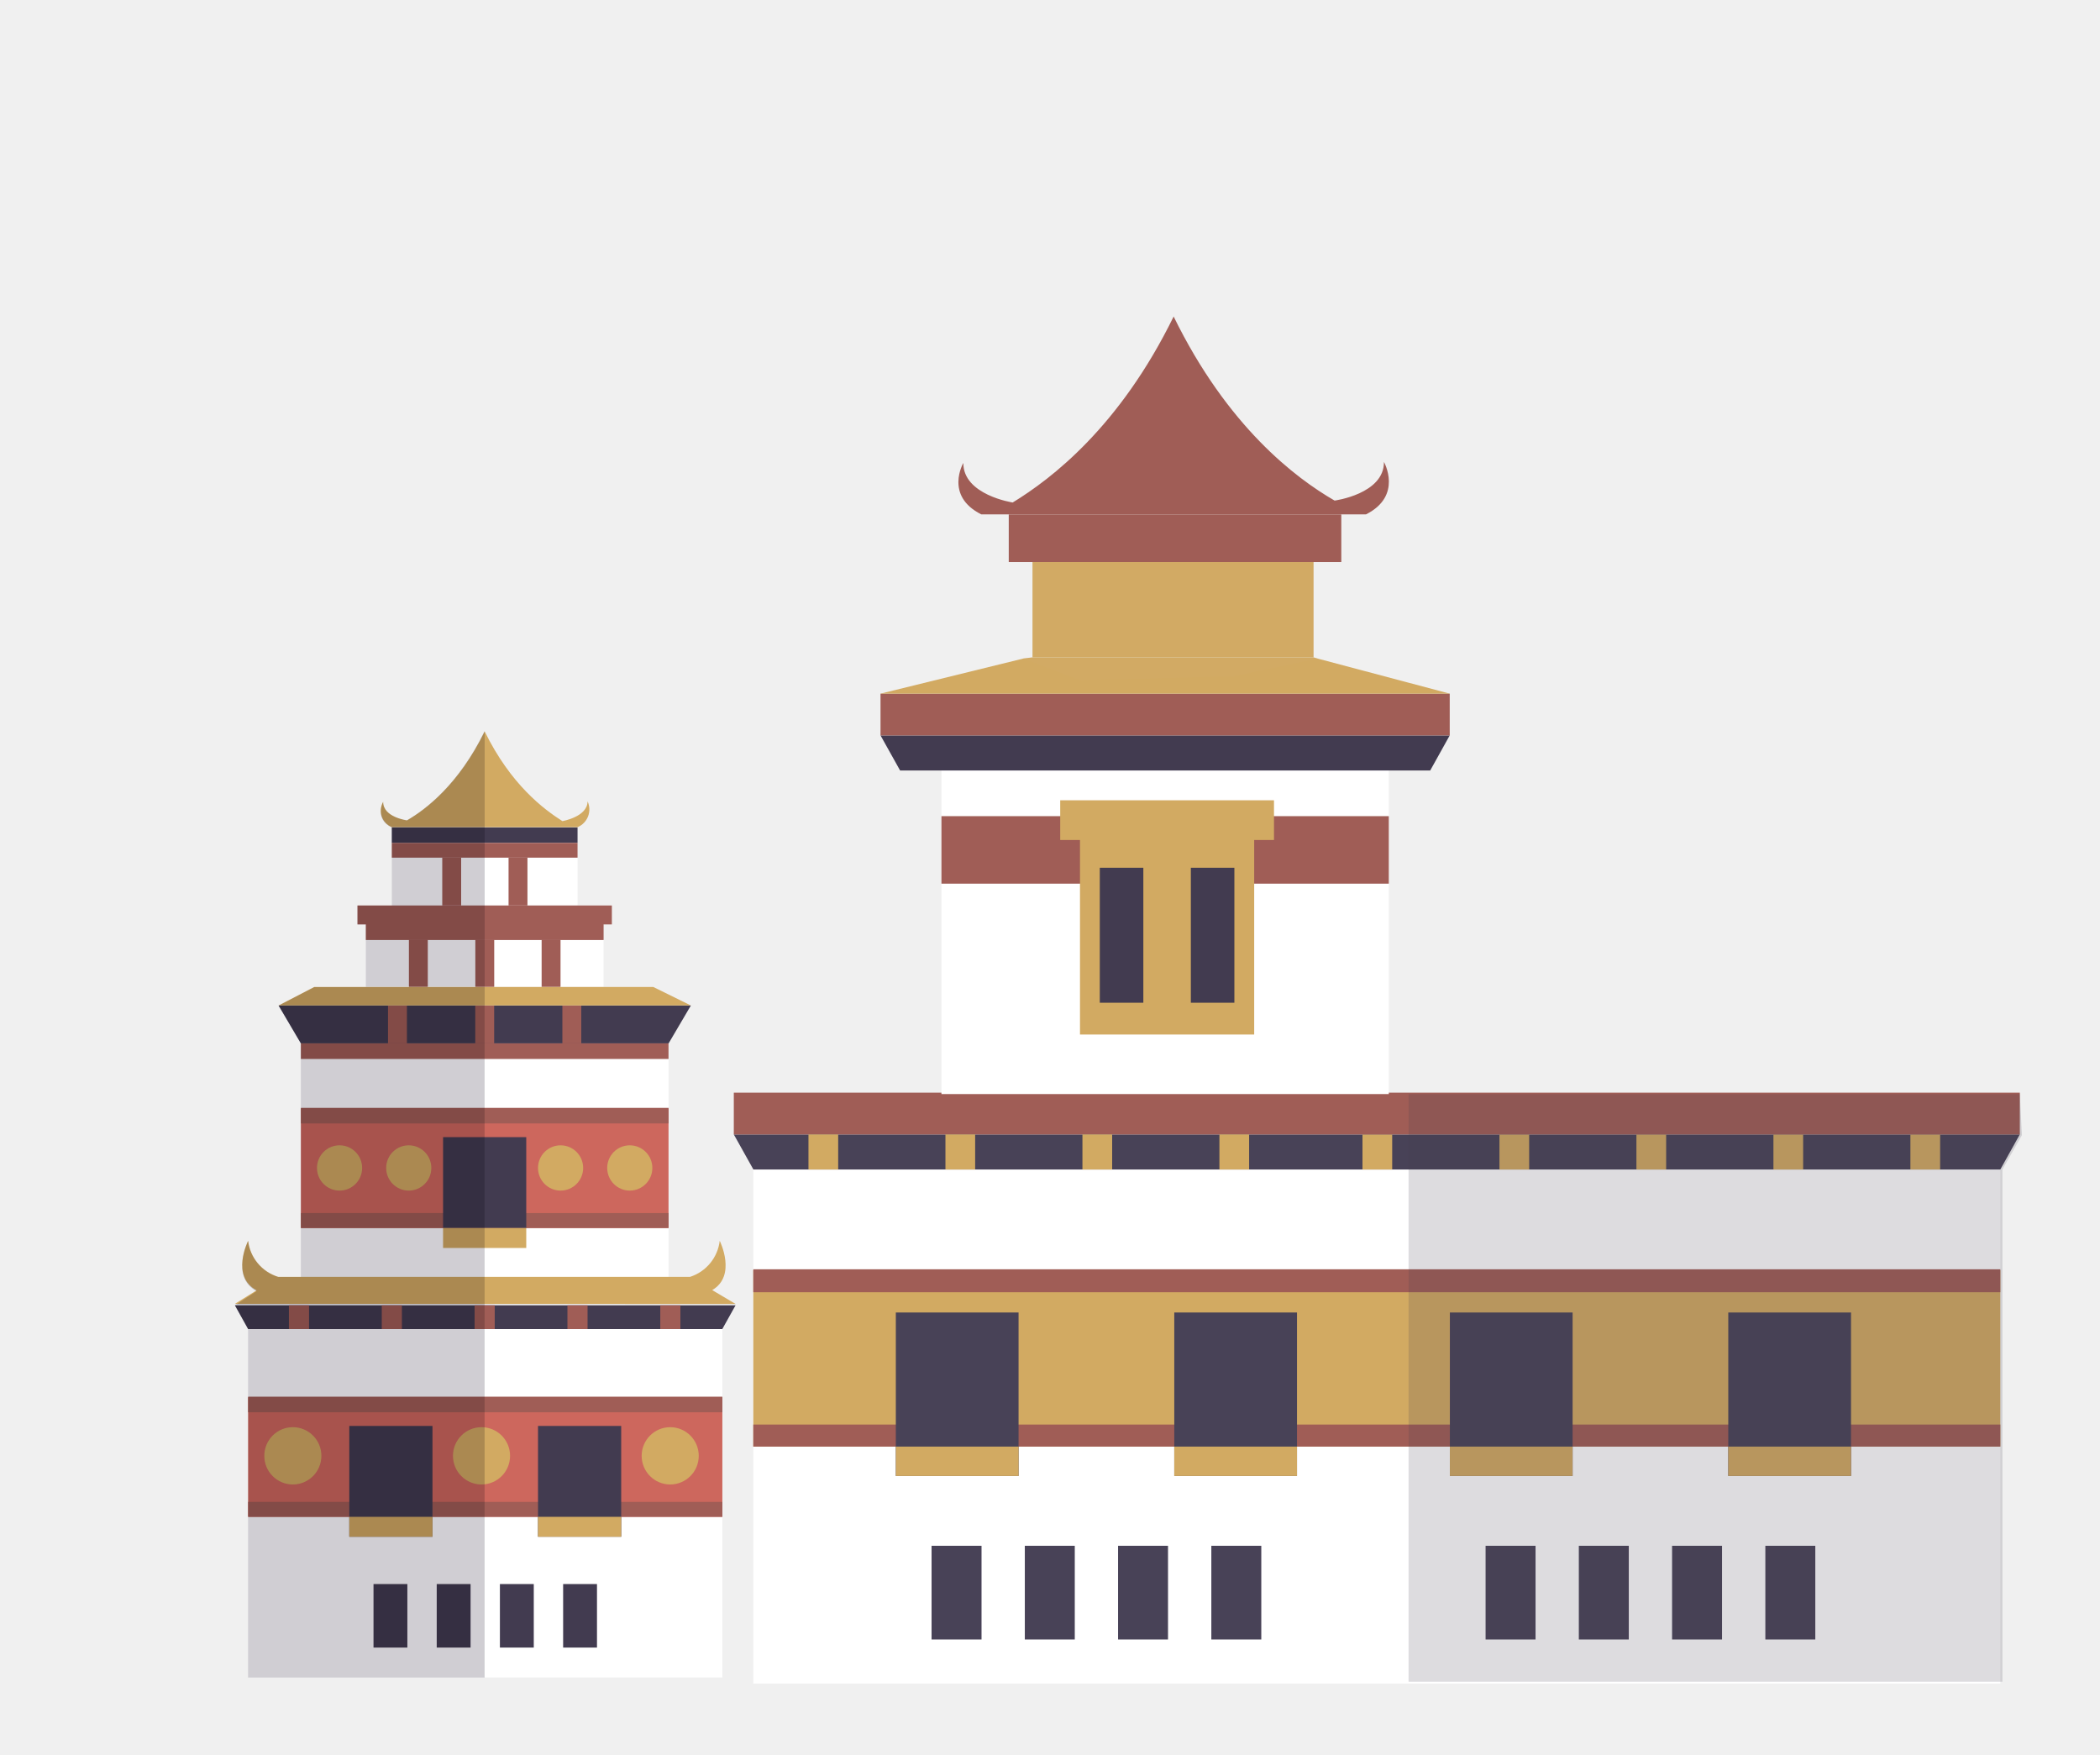
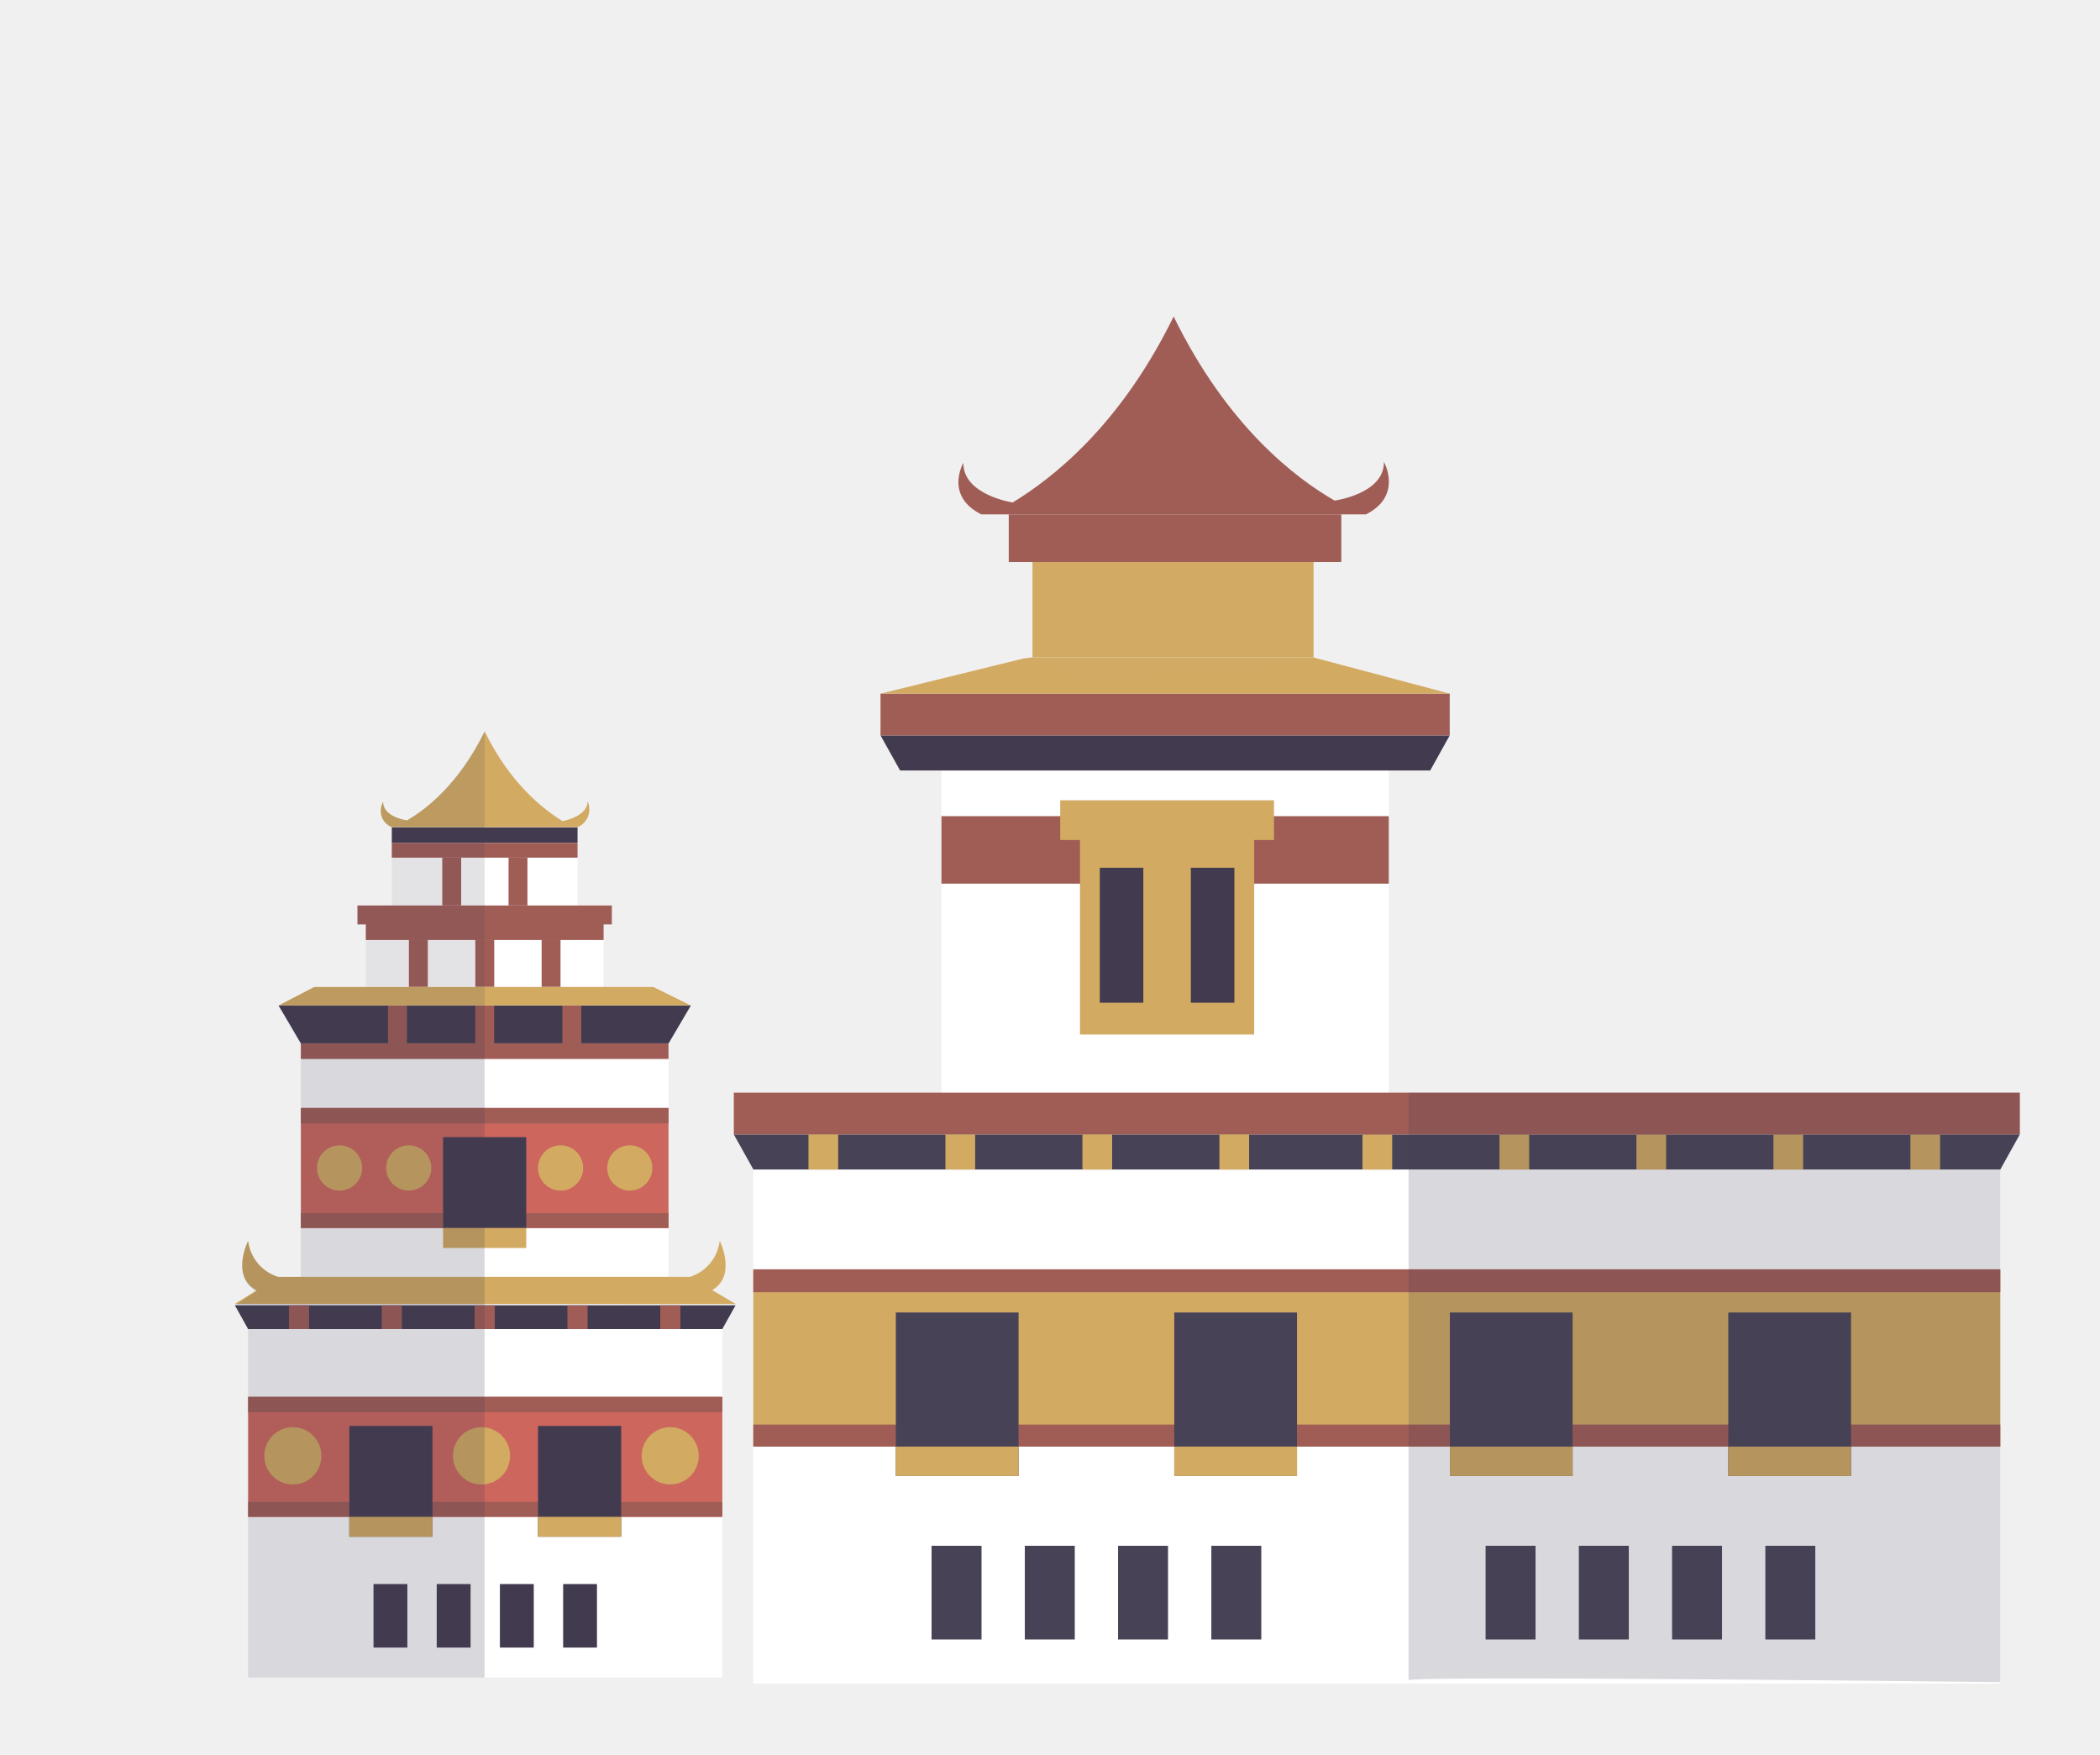
<svg xmlns="http://www.w3.org/2000/svg" viewBox="0 0 668 557.92">
  <defs>
-     <style>.cls-1{isolation:isolate;}.cls-2{fill:#fff;}.cls-3,.cls-9{fill:#423b50;}.cls-4{fill:#a05d56;}.cls-5{fill:#d2aa62;}.cls-6{fill:#cd675d;}.cls-7{opacity:0.25;mix-blend-mode:multiply;}.cls-8{fill:#484257;}.cls-9{opacity:0.18;}.cls-10{fill:#d2aa64;}</style>
+     <style>.cls-1{fill:#fff;}.cls-2,.cls-6,.cls-7{fill:#423b50;}.cls-3{fill:#a05d56;}.cls-4{fill:#d2aa62;}.cls-5{fill:#cd675d;}.cls-6{opacity:0.2;}.cls-7{opacity:0.15;}.cls-8{fill:#484257;}.cls-9{fill:#d2aa64;}</style>
  </defs>
-   <g class="cls-1">
-     <g id="วัด">
-       <rect class="cls-2" x="116.37" y="298.83" width="75.63" height="15.06" />
-       <rect class="cls-2" x="124.63" y="263.15" width="59.09" height="24.84" />
-       <polygon class="cls-3" points="154.19 319.81 154.19 319.81 88.62 319.81 95.7 331.85 154.19 331.85 154.19 331.85 212.68 331.85 219.76 319.81 154.19 319.81" />
-       <rect class="cls-4" x="123.43" y="319.8" width="6.01" height="12.04" />
-       <rect class="cls-4" x="151.18" y="319.8" width="6.01" height="12.04" />
-       <rect class="cls-4" x="178.89" y="319.8" width="6.01" height="12.04" />
-       <rect class="cls-4" x="130.07" y="298.82" width="6.01" height="15.07" />
-       <rect class="cls-4" x="140.68" y="272.78" width="6.01" height="15.21" />
-       <rect class="cls-4" x="161.77" y="272.78" width="6.01" height="15.21" />
-       <rect class="cls-4" x="151.2" y="298.82" width="6.01" height="15.07" />
-       <rect class="cls-4" x="172.29" y="298.82" width="6.01" height="15.07" />
-       <rect class="cls-2" x="95.71" y="336.8" width="116.95" height="69.34" />
-       <polygon class="cls-5" points="99.97 313.9 88.62 319.79 219.76 319.79 207.79 313.9 99.97 313.9" />
-       <rect class="cls-2" x="78.93" y="422.71" width="150.85" height="110.81" />
-       <polygon class="cls-6" points="78.93 447.58 78.93 482.43 229.78 482.43 229.78 444.42 78.93 444.42 78.93 447.58" />
-       <rect class="cls-4" x="78.93" y="477.68" width="150.85" height="4.75" />
-       <rect class="cls-3" x="118.81" y="503.81" width="10.77" height="20.2" />
-       <rect class="cls-3" x="138.92" y="503.81" width="10.77" height="20.2" />
-       <rect class="cls-3" x="159.02" y="503.81" width="10.77" height="20.2" />
-       <rect class="cls-3" x="179.13" y="503.81" width="10.77" height="20.2" />
-       <rect class="cls-4" x="78.93" y="444.22" width="150.85" height="4.95" />
-       <ellipse class="cls-5" cx="93.15" cy="463.03" rx="9.08" ry="9.11" />
-       <ellipse class="cls-5" cx="153.17" cy="463.03" rx="9.08" ry="9.11" />
-       <ellipse class="cls-5" cx="213.19" cy="463.03" rx="9.08" ry="9.11" />
-       <rect class="cls-3" x="111.11" y="453.52" width="26.46" height="35.24" />
-       <rect class="cls-3" x="171.14" y="453.52" width="26.46" height="35.24" />
-       <rect class="cls-5" x="111.11" y="482.43" width="26.46" height="6.34" />
-       <rect class="cls-5" x="171.14" y="482.43" width="26.46" height="6.34" />
-       <polygon class="cls-3" points="154.17 415.15 74.72 415.15 78.93 422.71 154.17 422.71 229.76 422.71 233.98 415.15 154.17 415.15" />
-       <rect class="cls-4" x="91.91" y="415.15" width="6.4" height="7.56" />
-       <rect class="cls-4" x="121.44" y="415.15" width="6.4" height="7.56" />
-       <rect class="cls-4" x="150.97" y="415.15" width="6.4" height="7.56" />
-       <rect class="cls-4" x="180.5" y="415.15" width="6.4" height="7.56" />
-       <rect class="cls-4" x="210.03" y="415.15" width="6.4" height="7.56" />
-       <path class="cls-5" d="M234,414.73l-7.45-4.41c7.91-4.62,2.39-15.68,2.39-15.68a13.73,13.73,0,0,1-9.44,11.47l0,0H88.52a13.68,13.68,0,0,1-9.59-11.47s-5.68,11.25,2.69,15.76l-6.9,4.29Z" />
-       <polygon class="cls-6" points="95.71 355.73 95.71 390.58 212.66 390.58 212.66 352.56 95.71 352.56 95.71 355.73" />
-       <rect class="cls-4" x="95.71" y="385.82" width="116.95" height="4.75" />
-       <rect class="cls-4" x="95.71" y="352.36" width="116.95" height="4.95" />
-       <rect class="cls-4" x="95.7" y="331.85" width="116.95" height="4.95" />
-       <rect class="cls-4" x="116.37" y="293.86" width="75.63" height="5.11" />
-       <rect class="cls-3" x="140.94" y="361.67" width="26.46" height="28.91" />
-       <rect class="cls-5" x="140.94" y="390.58" width="26.46" height="6.34" />
-       <ellipse class="cls-5" cx="108.01" cy="371.47" rx="7.18" ry="7.2" />
-       <ellipse class="cls-5" cx="130.02" cy="371.47" rx="7.18" ry="7.2" />
-       <ellipse class="cls-5" cx="178.32" cy="371.47" rx="7.18" ry="7.2" />
-       <ellipse class="cls-5" cx="200.33" cy="371.47" rx="7.18" ry="7.2" />
-       <rect class="cls-4" x="113.71" y="287.99" width="80.92" height="6.02" />
-       <rect class="cls-3" x="124.63" y="263.15" width="59.09" height="4.92" />
-       <rect class="cls-4" x="124.63" y="268.08" width="59.09" height="4.7" />
-       <path class="cls-5" d="M186.9,254.87c0,4.92-8,6.29-8,6.29h0c-6-3.82-16.46-11.64-24.72-28.52-8.26,16.88-18.73,24.83-24.72,28.29,0,0-7.61-1-7.58-5.92a5.65,5.65,0,0,0,2.76,8.06h59.11A6.11,6.11,0,0,0,186.9,254.87Z" />
-       <g class="cls-7">
-         <path class="cls-3" d="M129.45,319.84H88.62l7.08,12v4.95h0v69.34h-7.2a13.68,13.68,0,0,1-9.59-11.46s-5.68,11.46,2.69,16l-6.9,4.5,4.21,7.56V533.55h75.24V319.84H129.45Z" />
-         <polygon class="cls-3" points="88.62 319.83 154.17 319.83 154.17 313.94 99.97 313.94 88.62 319.83" />
-         <path class="cls-3" d="M129.45,260.89s-7.61-.92-7.58-5.84c0,0-2.94,5.46,2.76,8.14V288H113.71v6h2.66v19.88h37.8v-81.4h0C145.91,249.41,135.45,257.43,129.45,260.89Z" />
-       </g>
-       <rect class="cls-2" x="239.62" y="371.96" width="396.67" height="163.5" />
-       <polygon class="cls-5" points="636.29 408.67 636.29 460.09 239.62 460.09 239.62 404 636.29 404 636.29 408.67" />
-       <rect class="cls-4" x="239.62" y="453.08" width="396.67" height="7.01" />
-       <rect class="cls-8" x="561.55" y="491.64" width="15.89" height="29.8" />
-       <rect class="cls-8" x="531.88" y="491.64" width="15.89" height="29.8" />
-       <rect class="cls-8" x="502.22" y="491.64" width="15.89" height="29.8" />
-       <rect class="cls-8" x="472.56" y="491.64" width="15.89" height="29.8" />
-       <rect class="cls-4" x="239.62" y="403.7" width="396.67" height="7.3" />
-       <rect class="cls-8" x="549.76" y="417.43" width="39.04" height="52" transform="translate(1138.56 886.87) rotate(-180)" />
-       <rect class="cls-8" x="461.19" y="417.43" width="39.04" height="52" transform="translate(961.43 886.87) rotate(-180)" />
-       <rect class="cls-5" x="549.76" y="460.09" width="39.04" height="9.35" />
-       <rect class="cls-5" x="461.19" y="460.09" width="39.04" height="9.35" />
-       <polygon class="cls-8" points="525.27 360.81 642.49 360.81 636.29 371.96 525.27 371.96 239.65 371.96 233.42 360.81 525.27 360.81" />
-       <rect class="cls-5" x="607.69" y="360.81" width="9.45" height="11.16" />
-       <rect class="cls-5" x="564.12" y="360.81" width="9.45" height="11.16" />
-       <rect class="cls-5" x="520.54" y="360.81" width="9.45" height="11.16" />
-       <rect class="cls-5" x="476.97" y="360.81" width="9.45" height="11.16" />
-       <rect class="cls-5" x="433.4" y="360.81" width="9.45" height="11.16" />
-       <rect class="cls-4" x="233.42" y="347.52" width="409.08" height="13.29" />
-       <rect class="cls-8" x="385.32" y="491.64" width="15.89" height="29.8" />
-       <rect class="cls-8" x="355.65" y="491.64" width="15.89" height="29.8" />
-       <rect class="cls-8" x="325.99" y="491.64" width="15.89" height="29.8" />
-       <rect class="cls-8" x="296.33" y="491.64" width="15.89" height="29.8" />
-       <rect class="cls-8" x="373.53" y="417.43" width="39.04" height="52" transform="translate(786.1 886.87) rotate(-180)" />
-       <rect class="cls-8" x="284.97" y="417.43" width="39.04" height="52" transform="translate(608.97 886.87) rotate(-180)" />
-       <rect class="cls-5" x="373.53" y="460.09" width="39.04" height="9.35" />
-       <rect class="cls-5" x="284.97" y="460.09" width="39.04" height="9.35" />
-       <rect class="cls-5" x="387.89" y="360.81" width="9.45" height="11.16" />
-       <rect class="cls-5" x="344.32" y="360.81" width="9.45" height="11.16" />
-       <rect class="cls-5" x="300.74" y="360.81" width="9.45" height="11.16" />
-       <rect class="cls-5" x="257.17" y="360.81" width="9.45" height="11.16" />
-       <polygon class="cls-9" points="642.49 347.97 643.16 361.04 636.96 371.96 636.96 534.86 448.06 534.86 448.06 347.97 642.49 347.97" />
-       <rect class="cls-2" x="299.47" y="244.42" width="142.3" height="103.55" />
-       <rect class="cls-4" x="299.47" y="259.58" width="142.3" height="21.47" />
-       <rect class="cls-5" x="343.54" y="264.63" width="55.41" height="64.4" />
-       <rect class="cls-5" x="337.25" y="254.53" width="68" height="12.63" />
-       <rect class="cls-3" x="378.8" y="275.99" width="13.85" height="42.93" />
-       <rect class="cls-3" x="349.84" y="275.99" width="13.85" height="42.93" />
-       <polygon class="cls-3" points="343.93 233.9 461.15 233.9 454.94 245.06 343.93 245.06 286.32 245.06 280.09 233.9 343.93 233.9" />
-       <rect class="cls-4" x="280.09" y="220.61" width="181.06" height="13.29" />
-       <polygon class="cls-5" points="280.09 220.61 325.5 209.45 419.1 209.45 461.15 220.61 280.09 220.61" />
-       <rect class="cls-10" x="328.43" y="178.76" width="89.41" height="30.31" />
-       <rect class="cls-4" x="320.88" y="163.61" width="105.78" height="15.15" />
-       <path class="cls-4" d="M306.43,147.24c-.06,10.2,15.7,12.58,15.7,12.58h0c12.42-7.58,34.09-24.19,51.2-59.15,17.11,35,38.78,51.38,51.2,58.54,0,0,15.76-2.09,15.7-12.28,0,0,6.08,10.75-5.72,16.67H312.15C300.35,157.68,306.43,147.24,306.43,147.24Z" />
-       <polygon class="cls-10" points="325.5 209.45 328.43 209.07 417.84 209.07 419.1 209.45 392.66 215.03 343.55 216.41 325.5 209.45" />
-     </g>
+   <g id="วัด">
+     <rect class="cls-1" x="299.47" y="244.42" width="142.3" height="103.55" />
+     <rect class="cls-1" x="116.37" y="298.83" width="75.63" height="15.06" />
+     <rect class="cls-1" x="124.63" y="263.15" width="59.09" height="24.84" />
+     <polygon class="cls-2" points="154.19 319.81 154.19 319.81 88.62 319.81 95.7 331.85 154.19 331.85 154.19 331.85 212.68 331.85 219.76 319.81 154.19 319.81" />
+     <rect class="cls-3" x="123.43" y="319.8" width="6.01" height="12.04" />
+     <rect class="cls-3" x="151.18" y="319.8" width="6.01" height="12.04" />
+     <rect class="cls-3" x="178.89" y="319.8" width="6.01" height="12.04" />
+     <rect class="cls-3" x="130.07" y="298.82" width="6.01" height="15.07" />
+     <rect class="cls-3" x="140.68" y="272.78" width="6.01" height="15.21" />
+     <rect class="cls-3" x="161.77" y="272.78" width="6.01" height="15.21" />
+     <rect class="cls-3" x="151.2" y="298.82" width="6.01" height="15.07" />
+     <rect class="cls-3" x="172.29" y="298.82" width="6.01" height="15.07" />
+     <rect class="cls-1" x="95.71" y="336.8" width="116.95" height="69.34" />
+     <polygon class="cls-4" points="99.97 313.9 88.62 319.79 219.76 319.79 207.79 313.9 99.97 313.9" />
+     <rect class="cls-1" x="78.93" y="422.71" width="150.85" height="110.81" />
+     <polygon class="cls-5" points="78.93 447.58 78.93 482.43 229.78 482.43 229.78 444.42 78.93 444.42 78.93 447.58" />
+     <rect class="cls-3" x="78.93" y="477.68" width="150.85" height="4.75" />
+     <rect class="cls-2" x="118.81" y="503.81" width="10.77" height="20.2" />
+     <rect class="cls-2" x="138.92" y="503.81" width="10.77" height="20.2" />
+     <rect class="cls-2" x="159.02" y="503.81" width="10.77" height="20.2" />
+     <rect class="cls-2" x="179.13" y="503.81" width="10.77" height="20.2" />
+     <rect class="cls-3" x="78.93" y="444.22" width="150.85" height="4.95" />
+     <ellipse class="cls-4" cx="93.15" cy="463.03" rx="9.08" ry="9.11" />
+     <ellipse class="cls-4" cx="153.17" cy="463.03" rx="9.08" ry="9.11" />
+     <ellipse class="cls-4" cx="213.19" cy="463.03" rx="9.08" ry="9.11" />
+     <rect class="cls-2" x="111.11" y="453.52" width="26.46" height="35.24" />
+     <rect class="cls-2" x="171.14" y="453.52" width="26.46" height="35.24" />
+     <rect class="cls-4" x="111.11" y="482.43" width="26.46" height="6.34" />
+     <rect class="cls-4" x="171.14" y="482.43" width="26.46" height="6.34" />
+     <polygon class="cls-2" points="154.17 415.15 74.72 415.15 78.93 422.71 154.17 422.71 229.76 422.71 233.98 415.15 154.17 415.15" />
+     <rect class="cls-3" x="91.91" y="415.15" width="6.4" height="7.56" />
+     <rect class="cls-3" x="121.44" y="415.15" width="6.4" height="7.56" />
+     <rect class="cls-3" x="150.97" y="415.15" width="6.4" height="7.56" />
+     <rect class="cls-3" x="180.5" y="415.15" width="6.4" height="7.56" />
+     <rect class="cls-3" x="210.03" y="415.15" width="6.4" height="7.56" />
+     <path class="cls-4" d="M234,414.73l-7.45-4.41c7.91-4.62,2.39-15.68,2.39-15.68a13.73,13.73,0,0,1-9.44,11.47l0,0H88.52a13.68,13.68,0,0,1-9.59-11.47s-5.68,11.25,2.69,15.76l-6.9,4.29Z" />
+     <polygon class="cls-5" points="95.71 355.73 95.71 390.58 212.66 390.58 212.66 352.56 95.71 352.56 95.71 355.73" />
+     <rect class="cls-3" x="95.71" y="385.82" width="116.95" height="4.75" />
+     <rect class="cls-3" x="95.71" y="352.36" width="116.95" height="4.95" />
+     <rect class="cls-3" x="95.7" y="331.85" width="116.95" height="4.95" />
+     <rect class="cls-3" x="116.37" y="293.86" width="75.63" height="5.11" />
+     <rect class="cls-2" x="140.94" y="361.67" width="26.46" height="28.91" />
+     <rect class="cls-4" x="140.94" y="390.58" width="26.46" height="6.34" />
+     <ellipse class="cls-4" cx="108.01" cy="371.47" rx="7.18" ry="7.2" />
+     <ellipse class="cls-4" cx="130.02" cy="371.47" rx="7.18" ry="7.2" />
+     <ellipse class="cls-4" cx="178.32" cy="371.47" rx="7.18" ry="7.2" />
+     <ellipse class="cls-4" cx="200.33" cy="371.47" rx="7.18" ry="7.2" />
+     <rect class="cls-3" x="113.71" y="287.99" width="80.92" height="6.02" />
+     <rect class="cls-2" x="124.63" y="263.15" width="59.09" height="4.92" />
+     <rect class="cls-3" x="124.63" y="268.08" width="59.09" height="4.7" />
+     <path class="cls-4" d="M186.9,254.87c0,4.92-8,6.29-8,6.29h0c-6-3.82-16.46-11.64-24.72-28.52-8.26,16.88-18.73,24.83-24.72,28.29,0,0-7.61-1-7.58-5.92a5.65,5.65,0,0,0,2.76,8.06h59.11A6.11,6.11,0,0,0,186.9,254.87Z" />
+     <path class="cls-6" d="M129.45,319.84H88.62l7.08,12v4.95h0v69.34h-7.2a13.68,13.68,0,0,1-9.59-11.46s-5.68,11.46,2.69,16l-6.9,4.5,4.21,7.56V533.55h75.24V319.84H129.45Z" />
+     <polygon class="cls-7" points="88.62 319.83 154.17 319.83 154.17 313.94 99.97 313.94 88.62 319.83" />
+     <path class="cls-7" d="M129.45,260.89s-7.61-.92-7.58-5.84c0,0-2.94,5.46,2.76,8.14V288H113.71v6h2.66v19.88h37.8v-81.4h0C145.91,249.41,135.45,257.43,129.45,260.89Z" />
+     <rect class="cls-1" x="239.62" y="371.96" width="396.67" height="163.5" />
+     <polygon class="cls-4" points="636.29 408.67 636.29 460.09 239.62 460.09 239.62 404 636.29 404 636.29 408.67" />
+     <rect class="cls-3" x="239.62" y="453.08" width="396.67" height="7.01" />
+     <rect class="cls-8" x="561.55" y="491.64" width="15.89" height="29.8" />
+     <rect class="cls-8" x="531.88" y="491.64" width="15.89" height="29.8" />
+     <rect class="cls-8" x="502.22" y="491.64" width="15.89" height="29.8" />
+     <rect class="cls-8" x="472.56" y="491.64" width="15.89" height="29.8" />
+     <rect class="cls-3" x="239.62" y="403.7" width="396.67" height="7.3" />
+     <rect class="cls-8" x="549.76" y="417.43" width="39.04" height="52" transform="translate(1138.56 886.87) rotate(-180)" />
+     <rect class="cls-8" x="461.19" y="417.43" width="39.04" height="52" transform="translate(961.43 886.87) rotate(-180)" />
+     <rect class="cls-4" x="549.76" y="460.09" width="39.04" height="9.35" />
+     <rect class="cls-4" x="461.19" y="460.09" width="39.04" height="9.35" />
+     <polygon class="cls-8" points="525.27 360.81 642.49 360.81 636.29 371.96 525.27 371.96 239.65 371.96 233.42 360.81 525.27 360.81" />
+     <rect class="cls-4" x="607.69" y="360.81" width="9.45" height="11.16" />
+     <rect class="cls-4" x="564.12" y="360.81" width="9.45" height="11.16" />
+     <rect class="cls-4" x="520.54" y="360.81" width="9.45" height="11.16" />
+     <rect class="cls-4" x="476.97" y="360.81" width="9.45" height="11.16" />
+     <rect class="cls-4" x="433.4" y="360.81" width="9.45" height="11.16" />
+     <rect class="cls-3" x="233.42" y="347.52" width="409.08" height="13.29" />
+     <rect class="cls-8" x="385.32" y="491.64" width="15.89" height="29.8" />
+     <rect class="cls-8" x="355.65" y="491.64" width="15.89" height="29.8" />
+     <rect class="cls-8" x="325.99" y="491.64" width="15.89" height="29.8" />
+     <rect class="cls-8" x="296.33" y="491.64" width="15.89" height="29.8" />
+     <rect class="cls-8" x="373.53" y="417.43" width="39.04" height="52" transform="translate(786.1 886.87) rotate(-180)" />
+     <rect class="cls-8" x="284.97" y="417.43" width="39.04" height="52" transform="translate(608.97 886.87) rotate(-180)" />
+     <rect class="cls-4" x="373.53" y="460.09" width="39.04" height="9.35" />
+     <rect class="cls-4" x="284.97" y="460.09" width="39.04" height="9.35" />
+     <rect class="cls-4" x="387.89" y="360.81" width="9.45" height="11.16" />
+     <rect class="cls-4" x="344.32" y="360.81" width="9.45" height="11.16" />
+     <rect class="cls-4" x="300.74" y="360.81" width="9.45" height="11.16" />
+     <rect class="cls-4" x="257.17" y="360.81" width="9.45" height="11.16" />
+     <rect class="cls-3" x="299.47" y="259.58" width="142.3" height="21.47" />
+     <rect class="cls-4" x="343.54" y="264.63" width="55.41" height="64.4" />
+     <rect class="cls-4" x="337.25" y="254.53" width="68" height="12.63" />
+     <rect class="cls-2" x="378.8" y="275.99" width="13.85" height="42.93" />
+     <rect class="cls-2" x="349.84" y="275.99" width="13.85" height="42.93" />
+     <polygon class="cls-2" points="343.93 233.9 461.15 233.9 454.94 245.06 343.93 245.06 286.32 245.06 280.09 233.9 343.93 233.9" />
+     <rect class="cls-3" x="280.09" y="220.61" width="181.06" height="13.29" />
+     <polygon class="cls-4" points="280.09 220.61 325.5 209.45 419.1 209.45 461.15 220.61 280.09 220.61" />
+     <rect class="cls-9" x="328.43" y="178.76" width="89.41" height="30.31" />
+     <rect class="cls-3" x="320.88" y="163.61" width="105.78" height="15.15" />
+     <path class="cls-3" d="M306.43,147.24c-.06,10.2,15.7,12.58,15.7,12.58h0c12.42-7.58,34.09-24.19,51.2-59.15,17.11,35,38.78,51.38,51.2,58.54,0,0,15.76-2.09,15.7-12.28,0,0,6.08,10.75-5.72,16.67H312.15C300.35,157.68,306.43,147.24,306.43,147.24Z" />
+     <polygon class="cls-9" points="325.5 209.45 328.43 209.07 417.84 209.07 419.1 209.45 392.66 215.03 343.55 216.41 325.5 209.45" />
+     <path class="cls-6" d="M448.06,534.41V347.52H642.49v12.84l-6.21,11.16V535S448.06,532.85,448.06,534.41Z" />
  </g>
</svg>
